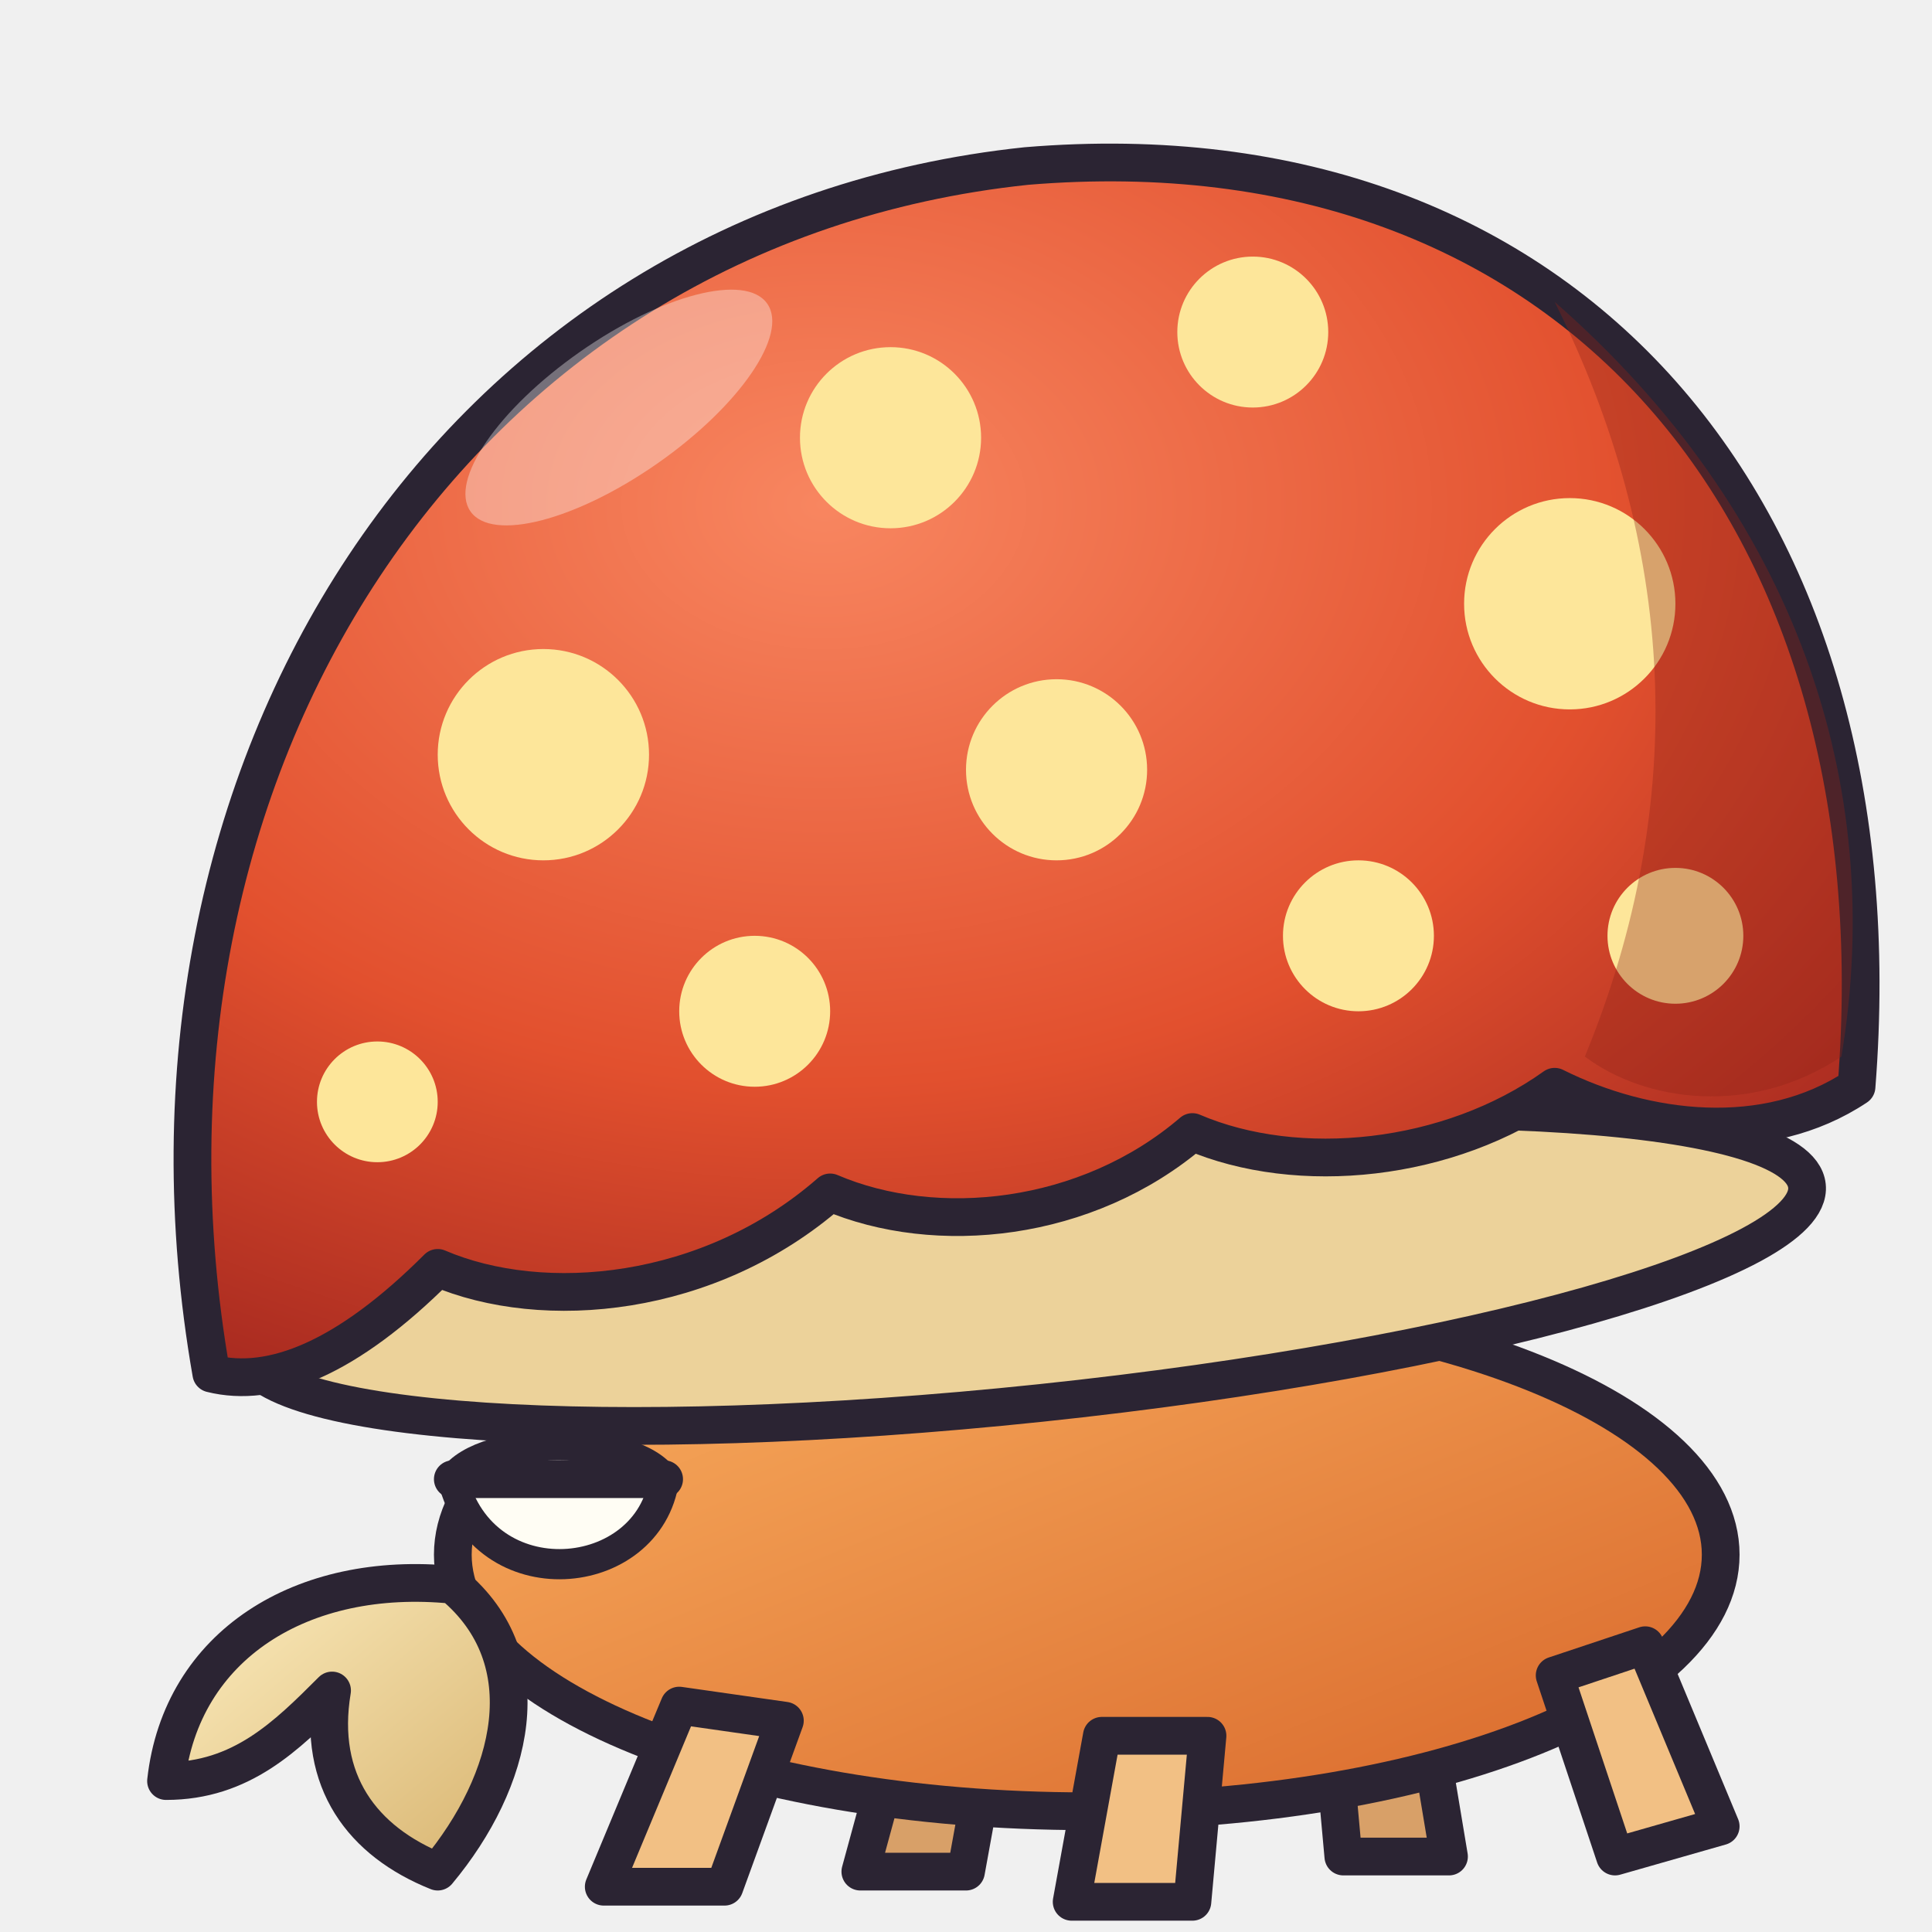
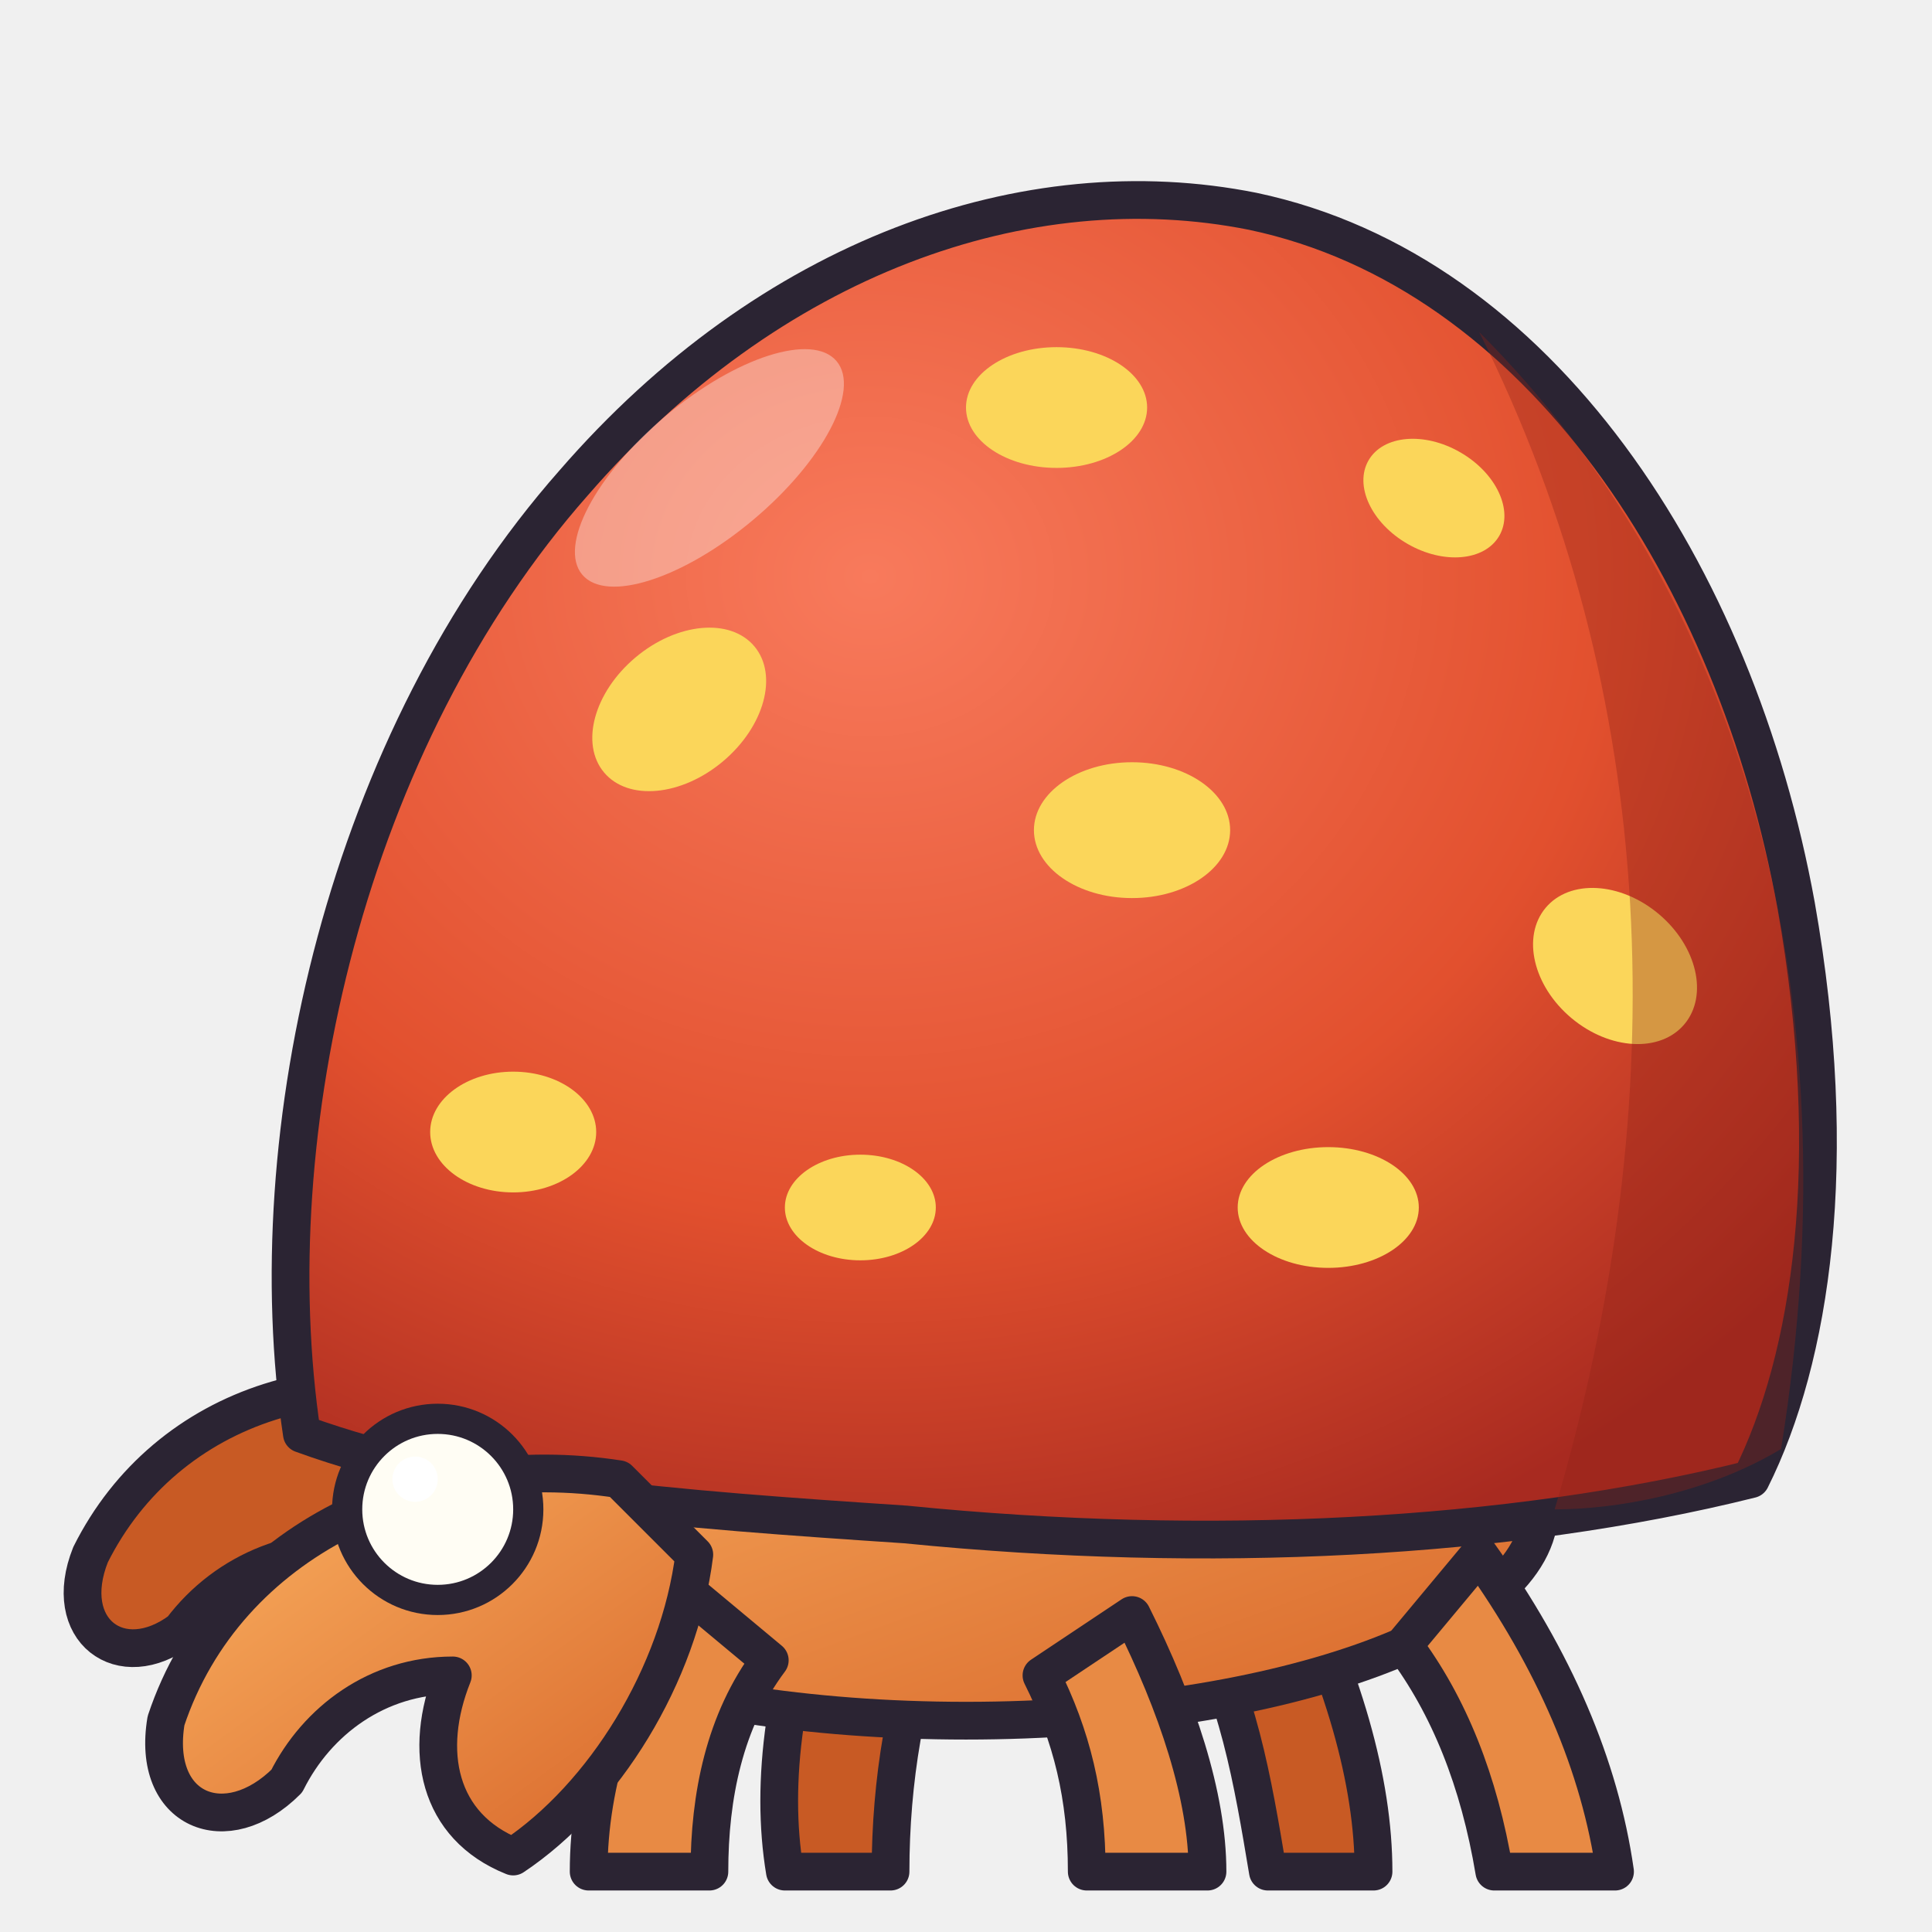
<svg xmlns="http://www.w3.org/2000/svg" viewBox="0 0 256 256">
  <defs>
    <linearGradient id="skin" x1="0" y1="0" x2="1" y2="1">
      <stop offset="0" stop-color="#fab060" />
      <stop offset="1" stop-color="#d8662a" />
    </linearGradient>
    <radialGradient id="cap" cx="38%" cy="28%" r="80%">
-       <stop offset="0" stop-color="#f88660" />
+       <stop offset="0" stop-color="#f87a5c" />
      <stop offset="0.6" stop-color="#e2502e" />
      <stop offset="1" stop-color="#a82a20" />
    </radialGradient>
-     <linearGradient id="claw" x1="0" y1="0" x2="1" y2="1">
-       <stop offset="0" stop-color="#fdeec0" />
-       <stop offset="1" stop-color="#d8b470" />
-     </linearGradient>
  </defs>
  <g stroke="#2b2433" stroke-width="5" stroke-linejoin="round" stroke-linecap="round">
-     <path d="M120 226 L114 248 L128 248 L132 226 Z M176 224 L178 246 L192 246 L188 222 Z" fill="#d8a068" />
-     <ellipse cx="144" cy="206" rx="84" ry="34" fill="url(#skin)" />
-     <path d="M90 226 L80 250 L96 250 L104 228 Z M146 230 L142 252 L158 252 L160 230 Z M206 222 L214 246 L228 242 L218 218 Z" fill="#f2c084" />
-     <ellipse cx="136" cy="168" rx="104" ry="18" fill="#ecd29a" transform="rotate(-6 136 168)" />
-     <path d="M28 182 C14 102 60 30 136 22 C208 16 252 68 246 144 C234 152 218 150 206 144 C192 154 172 156 158 150 C144 162 124 164 110 158 C94 172 72 174 58 168 C46 180 36 184 28 182 Z" fill="url(#cap)" />
+     <path d="M110 206 C104 222 102 236 104 248 L118 248 C118 236 120 224 124 214 Z" fill="#c85a24" />
+     <path d="M170 206 C178 222 182 236 182 248 L168 248 C166 236 164 224 158 214 Z" fill="#c85a24" />
+     <path d="M70 188 C46 178 22 186 12 206 C8 216 16 222 24 216 C30 208 40 204 50 206 Z" fill="#c85a24" />
+     <ellipse cx="128" cy="200" rx="76" ry="28" fill="url(#skin)" />
+     <path d="M90 210 C82 224 78 236 78 248 L94 248 C94 238 96 228 102 220 Z" fill="#e88a44" />
+     <path d="M150 214 C156 226 160 238 160 248 L144 248 C144 238 142 230 138 222 Z" fill="#e88a44" />
+     <path d="M196 206 C206 220 212 234 214 248 L198 248 C196 236 192 226 186 218 Z" fill="#e88a44" />
+     <path d="M40 190 C34 150 46 98 76 64 C102 34 136 22 166 28 C204 36 230 76 238 120 C244 154 240 180 232 196 C200 204 160 206 120 202 C90 200 62 198 40 190 Z" fill="url(#cap)" />
+     <path d="M82 196 C56 192 30 204 22 228 C20 240 30 244 38 236 C42 228 50 222 60 222 C56 232 58 242 68 246 C80 238 90 222 92 206 Z" fill="url(#skin)" />
  </g>
-   <g fill="#fde69a">
-     <circle cx="72" cy="100" r="14" />
-     <circle cx="118" cy="58" r="12" />
-     <circle cx="166" cy="44" r="10" />
-     <circle cx="208" cy="80" r="14" />
-     <circle cx="140" cy="102" r="12" />
-     <circle cx="222" cy="124" r="9" />
-     <circle cx="50" cy="146" r="8" />
-     <circle cx="100" cy="134" r="10" />
-     <circle cx="180" cy="124" r="10" />
+   <g fill="#fbd65a">
+     <ellipse cx="90" cy="94" rx="13" ry="9" transform="rotate(-40 90 94)" />
+     <ellipse cx="140" cy="54" rx="12" ry="8" />
+     <ellipse cx="190" cy="66" rx="10" ry="7" transform="rotate(30 190 66)" />
+     <ellipse cx="214" cy="128" rx="12" ry="9" transform="rotate(40 214 128)" />
+     <ellipse cx="150" cy="110" rx="13" ry="9" />
+     <ellipse cx="68" cy="150" rx="11" ry="8" />
+     <ellipse cx="114" cy="160" rx="10" ry="7" />
+     <ellipse cx="176" cy="160" rx="12" ry="8" />
  </g>
-   <path d="M206 40 C238 68 250 104 244 140 C232 148 218 146 210 140 C224 106 222 72 206 40 Z" fill="#8e2218" opacity="0.35" />
-   <ellipse cx="82" cy="54" rx="24" ry="9" fill="#fff" opacity="0.35" transform="rotate(-35 82 54)" />
-   <path d="M60 196 C64 190 84 190 88 196 C86 210 64 212 60 196 Z" fill="#fffdf4" stroke="#2b2433" stroke-width="4" stroke-linejoin="round" />
-   <path d="M60 196 L88 196" stroke="#2b2433" stroke-width="5" stroke-linecap="round" />
-   <path d="M60 210 C40 208 24 218 22 236 C32 236 38 230 44 224 C42 236 48 244 58 248 C68 236 72 220 60 210 Z" fill="url(#claw)" stroke="#2b2433" stroke-width="5" stroke-linejoin="round" />
+   <path d="M196 44 C230 78 246 130 236 192 C226 198 214 200 206 200 C222 146 220 92 196 44 Z" fill="#8e2218" opacity="0.35" />
+   <ellipse cx="94" cy="62" rx="22" ry="9" fill="#fff" opacity="0.35" transform="rotate(-40 94 62)" />
+   <circle cx="58" cy="200" r="12" fill="#fffdf4" stroke="#2b2433" stroke-width="4" />
+   <circle cx="55" cy="196" r="3" fill="#fff" />
</svg>
